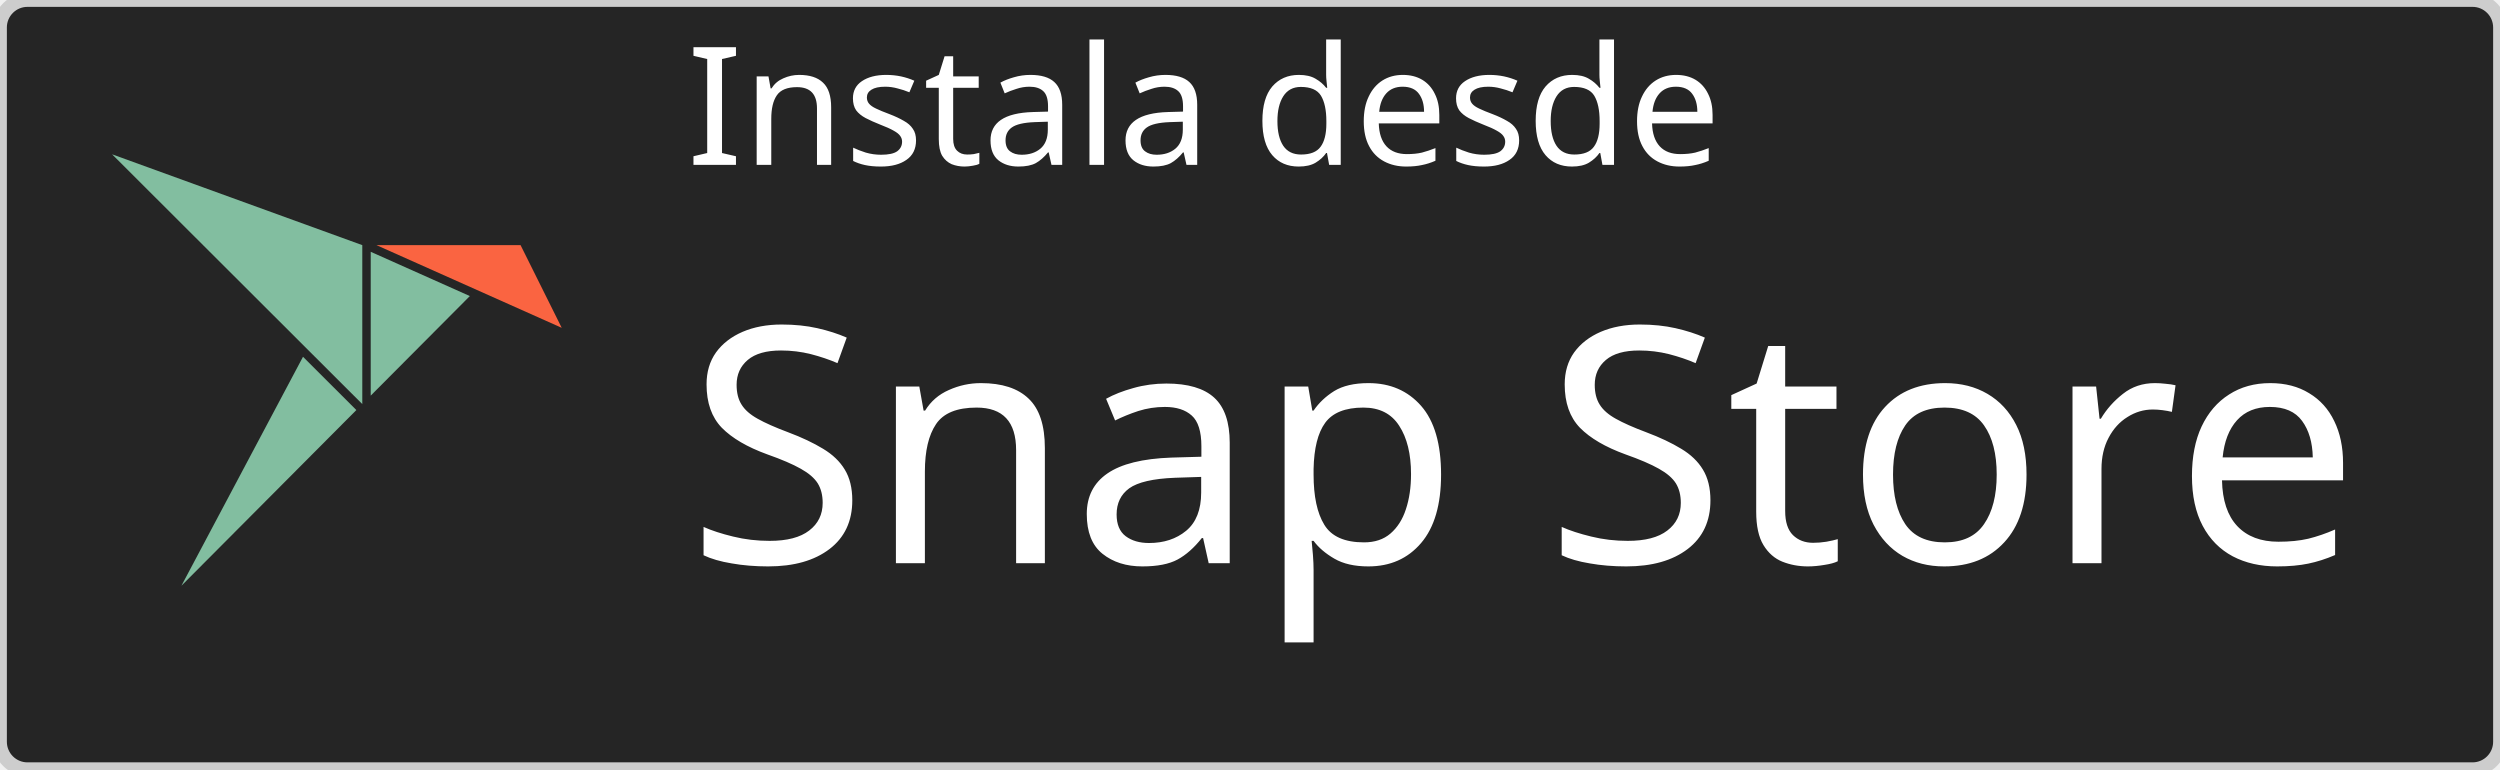
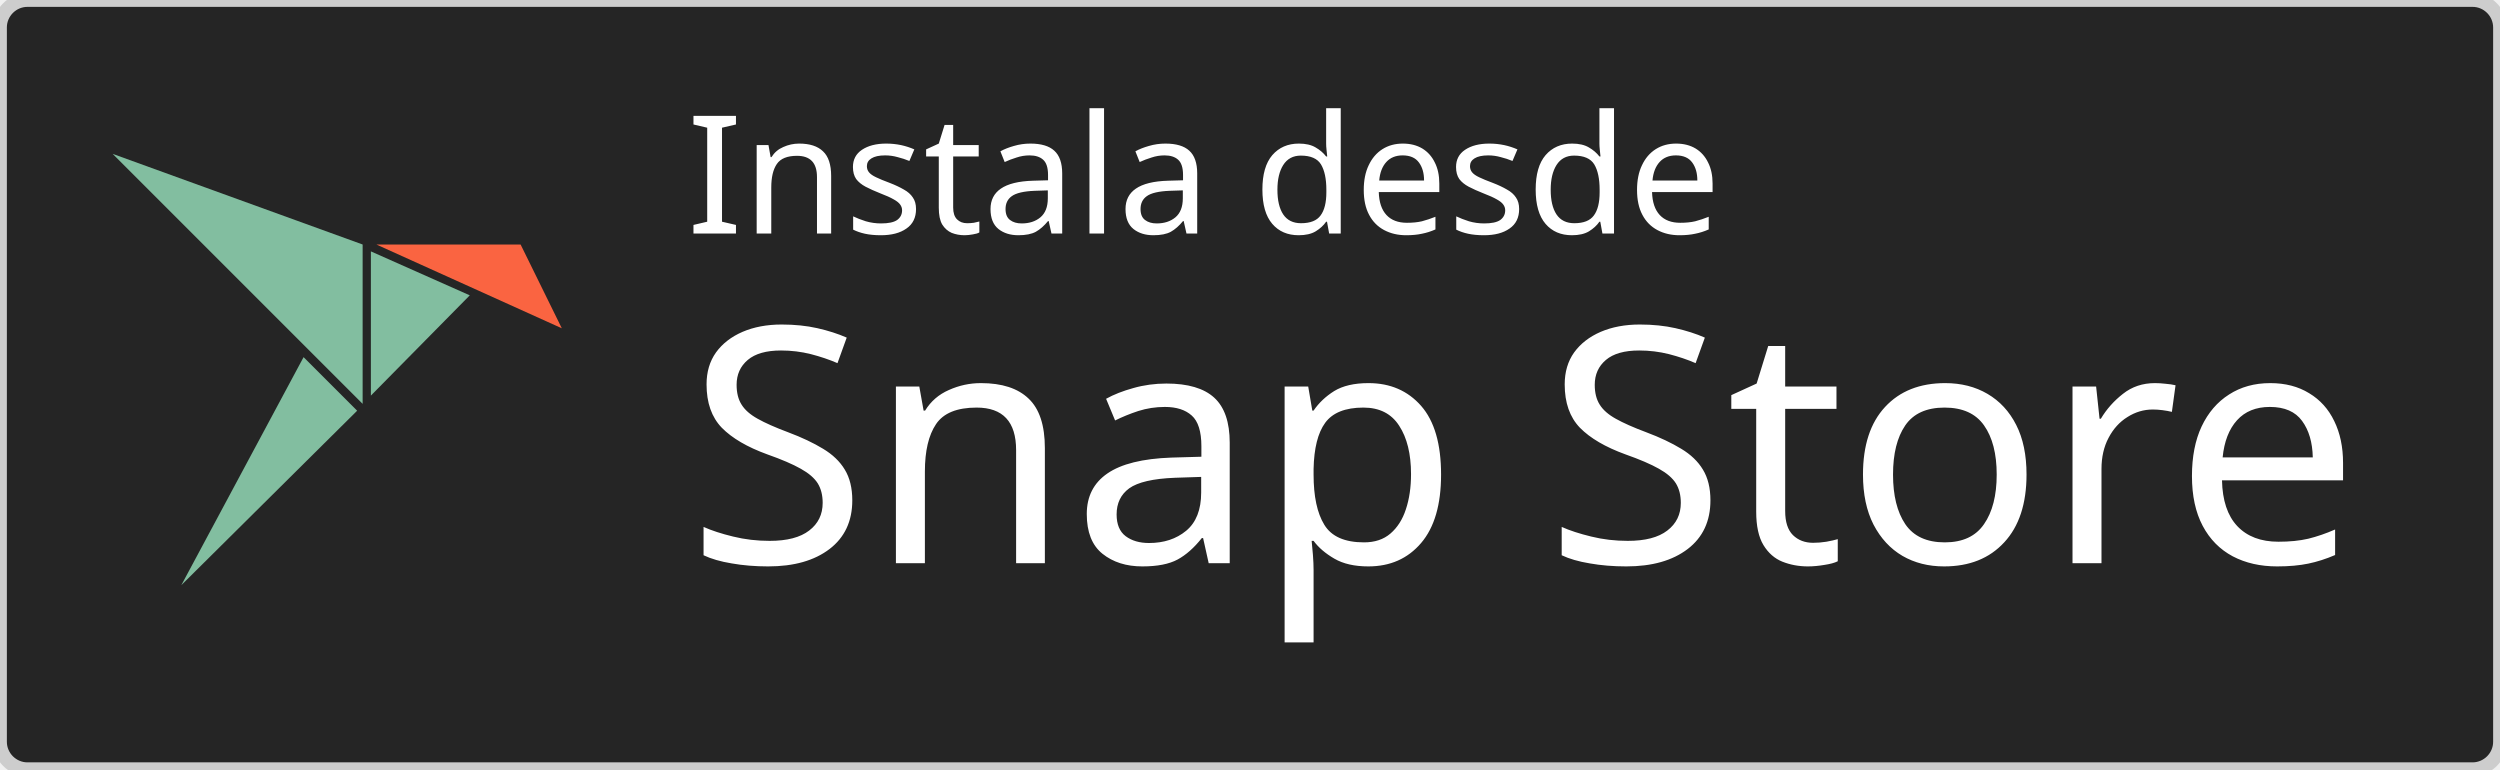
- <svg xmlns="http://www.w3.org/2000/svg" width="182px" height="56px" viewBox="0 0 182 56" version="1.1">
-   <g id="[ES]-snap-store-black" stroke="none" stroke-width="1" fill="none" fill-rule="evenodd">
+ <svg xmlns="http://www.w3.org/2000/svg" version="1.1" id="Layer_1" x="0px" y="0px" viewBox="0 0 182 56" style="enable-background:new 0 0 182 56;" xml:space="preserve">
+   <style type="text/css">
+ 	.st0{fill-rule:evenodd;clip-rule:evenodd;fill:#252525;stroke:#CDCDCD;}
+ 	.st1{fill:#82BEA0;}
+ 	.st2{fill:#FA6441;}
+ 	.st3{fill:#FFFFFF;}
+ 	.st4{font-family:'Ubuntu';}
+ 	.st5{font-size:12px;}
+ 	.st6{font-size:24px;}
+ </style>
+   <g>
    <g id="Black-badge">
-       <rect id="Rectangle-path" stroke="#CDCDCD" stroke-width="1" fill="#252525" fill-rule="evenodd" x="0" y="0" width="182" height="56" rx="2" />
-       <g id="logo" transform="translate(8, 11)" fill-rule="nonzero">
-         <path d="M18.988,17.802 L18.988,7.331 L26.205,10.553 L18.988,17.802 Z M5.208,31.641 L14.059,14.974 L17.942,18.852 L5.208,31.641 Z M0.16,0.233 L18.375,6.846 L18.375,18.417 L0.16,0.233 Z" id="body" fill="#82BEA0" />
-         <polygon id="head" fill="#FA6441" points="29.897 6.845 19.406 6.845 32.894 12.866" />
+       <path id="Rectangle-path" class="st0" d="M2,0h178c1.1,0,2,0.9,2,2v52c0,1.1-0.9,2-2,2H2c-1.1,0-2-0.9-2-2V2C0,0.9,0.9,0,2,0z" />
+       <g id="logo" transform="translate(8, 11)">
+         <path id="body" class="st1" d="M19,17.8V7.3l7.2,3.2L19,17.8z M5.2,31.6L14.1,15l3.9,3.9L5.2,31.6z M0.2,0.2l18.2,6.6v11.6     L0.2,0.2z" />
+         <polygon id="head" class="st2" points="29.9,6.8 19.4,6.8 32.9,12.9    " />
      </g>
-       <text id="Get-it-from-the" font-family="Ubuntu" font-size="12" font-weight="normal" line-spacing="24" fill="#FFFFFF">
-         <tspan x="50" y="12">Instala desde</tspan>
-       </text>
-       <text id="Snap-Store" font-family="Ubuntu" font-size="24" font-weight="normal" line-spacing="24" fill="#FFFFFF">
-         <tspan x="50" y="41">Snap Store</tspan>
-       </text>
+       <text transform="matrix(1 0 0 1 50 17)" class="st3 st4 st5">Instala desde</text>
+       <text transform="matrix(1 0 0 1 50 41)" class="st3 st4 st6">Snap Store</text>
    </g>
  </g>
</svg>
